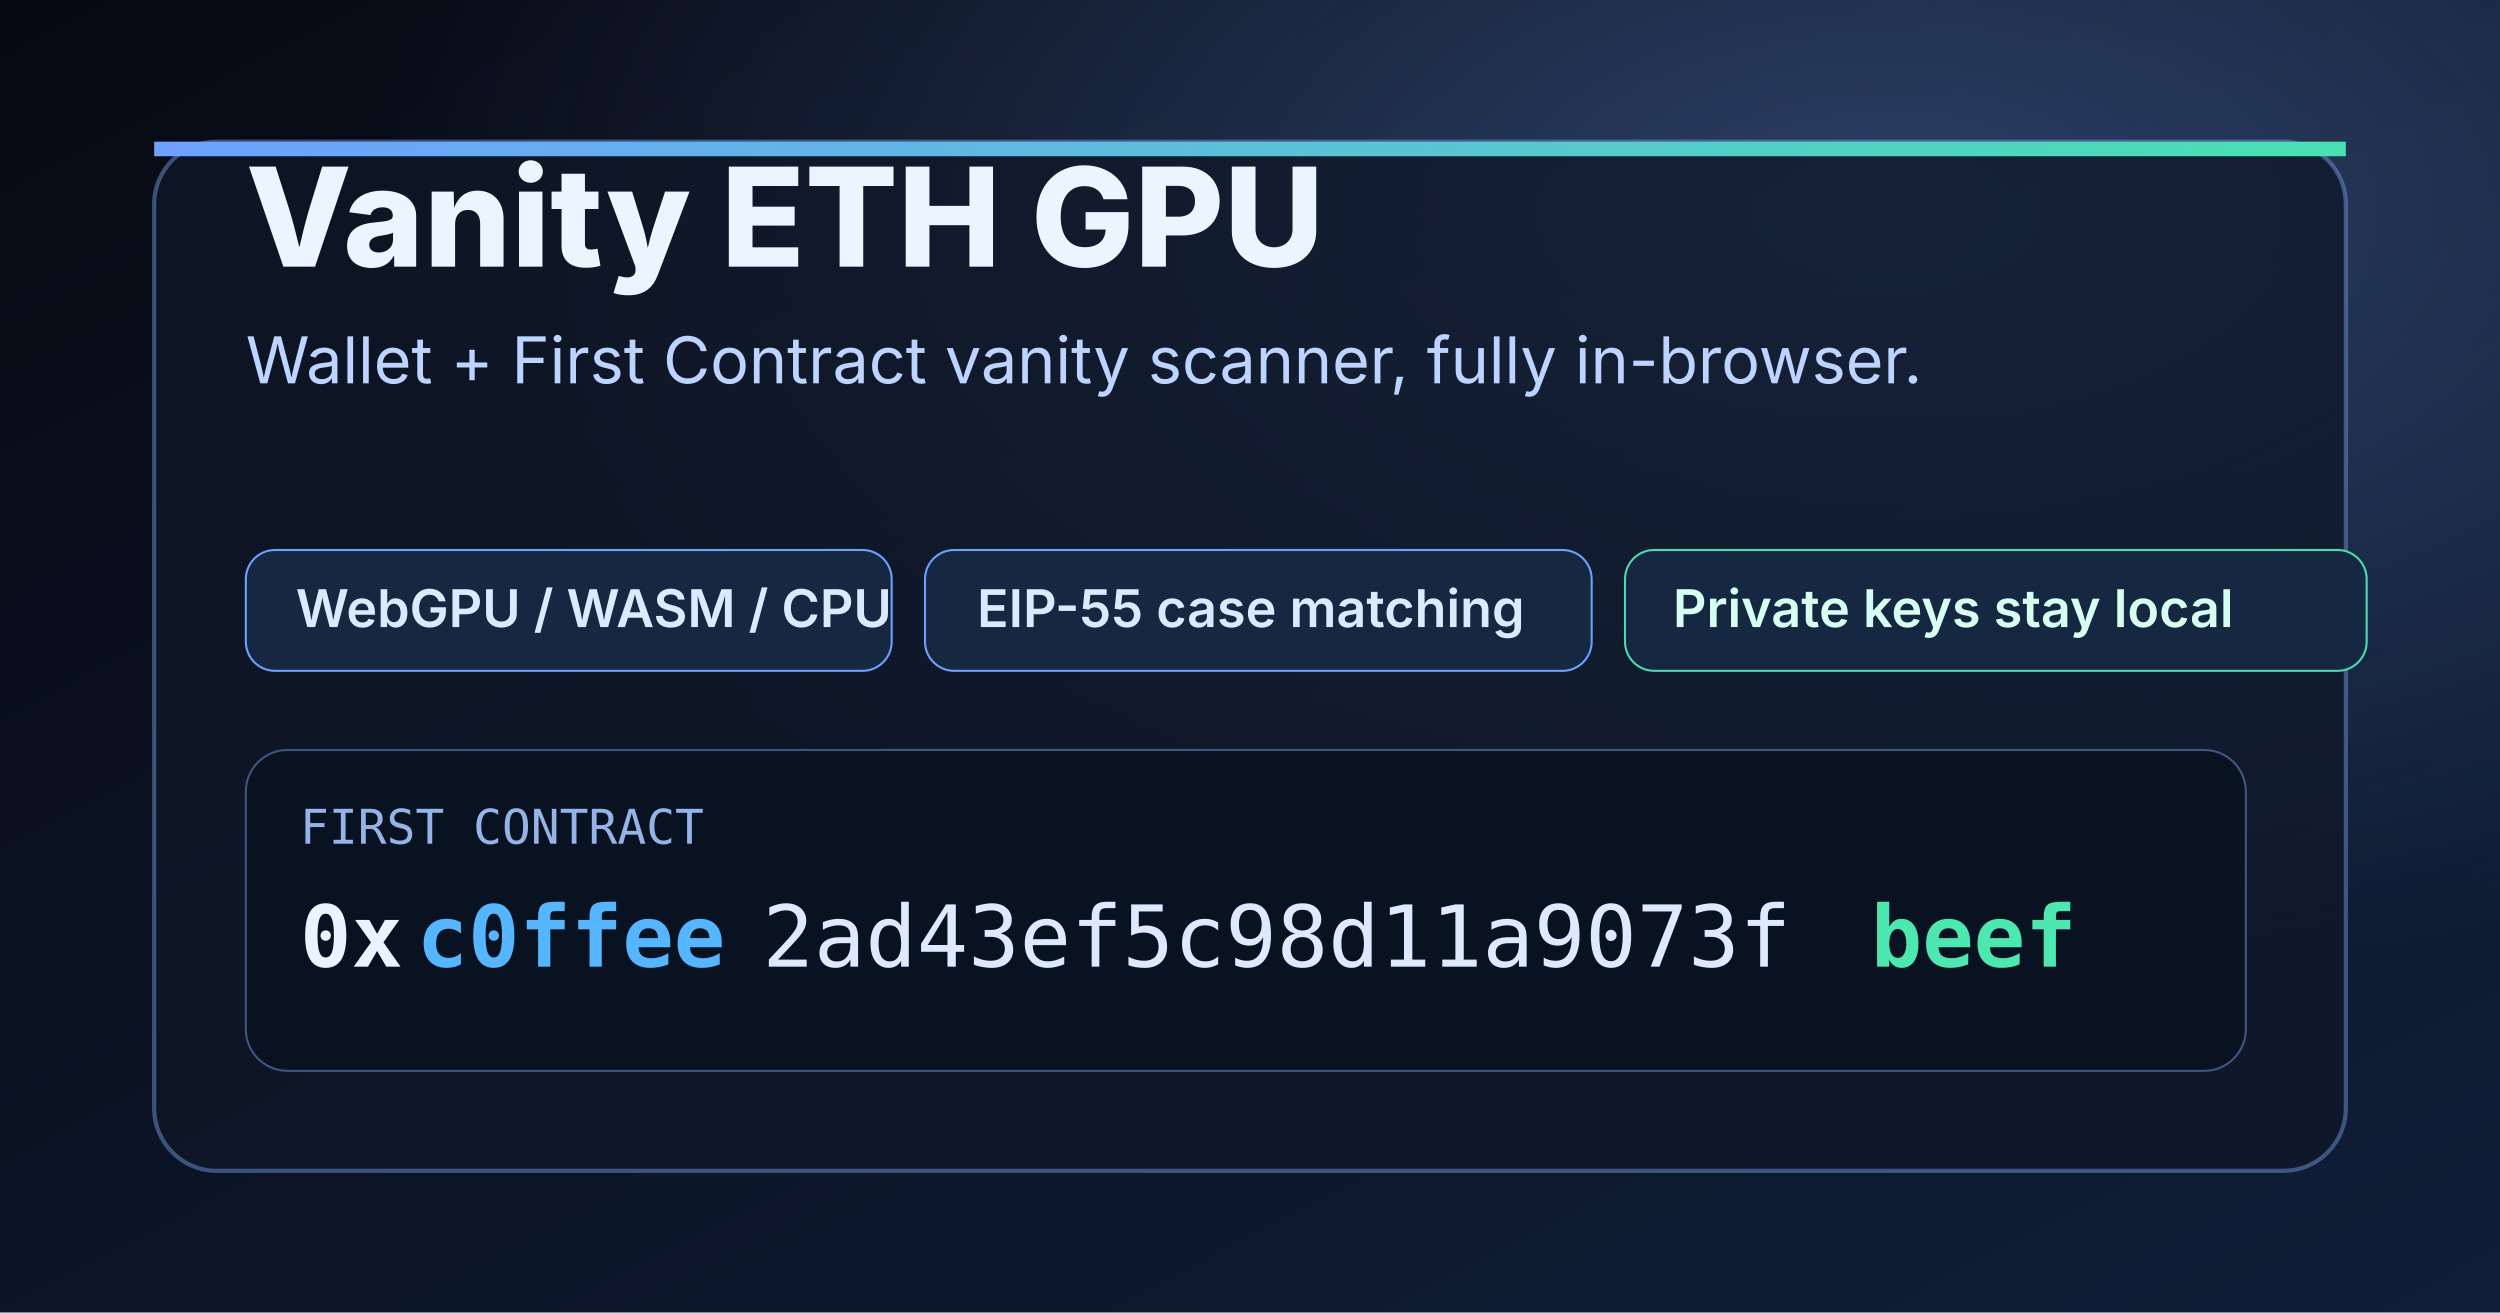
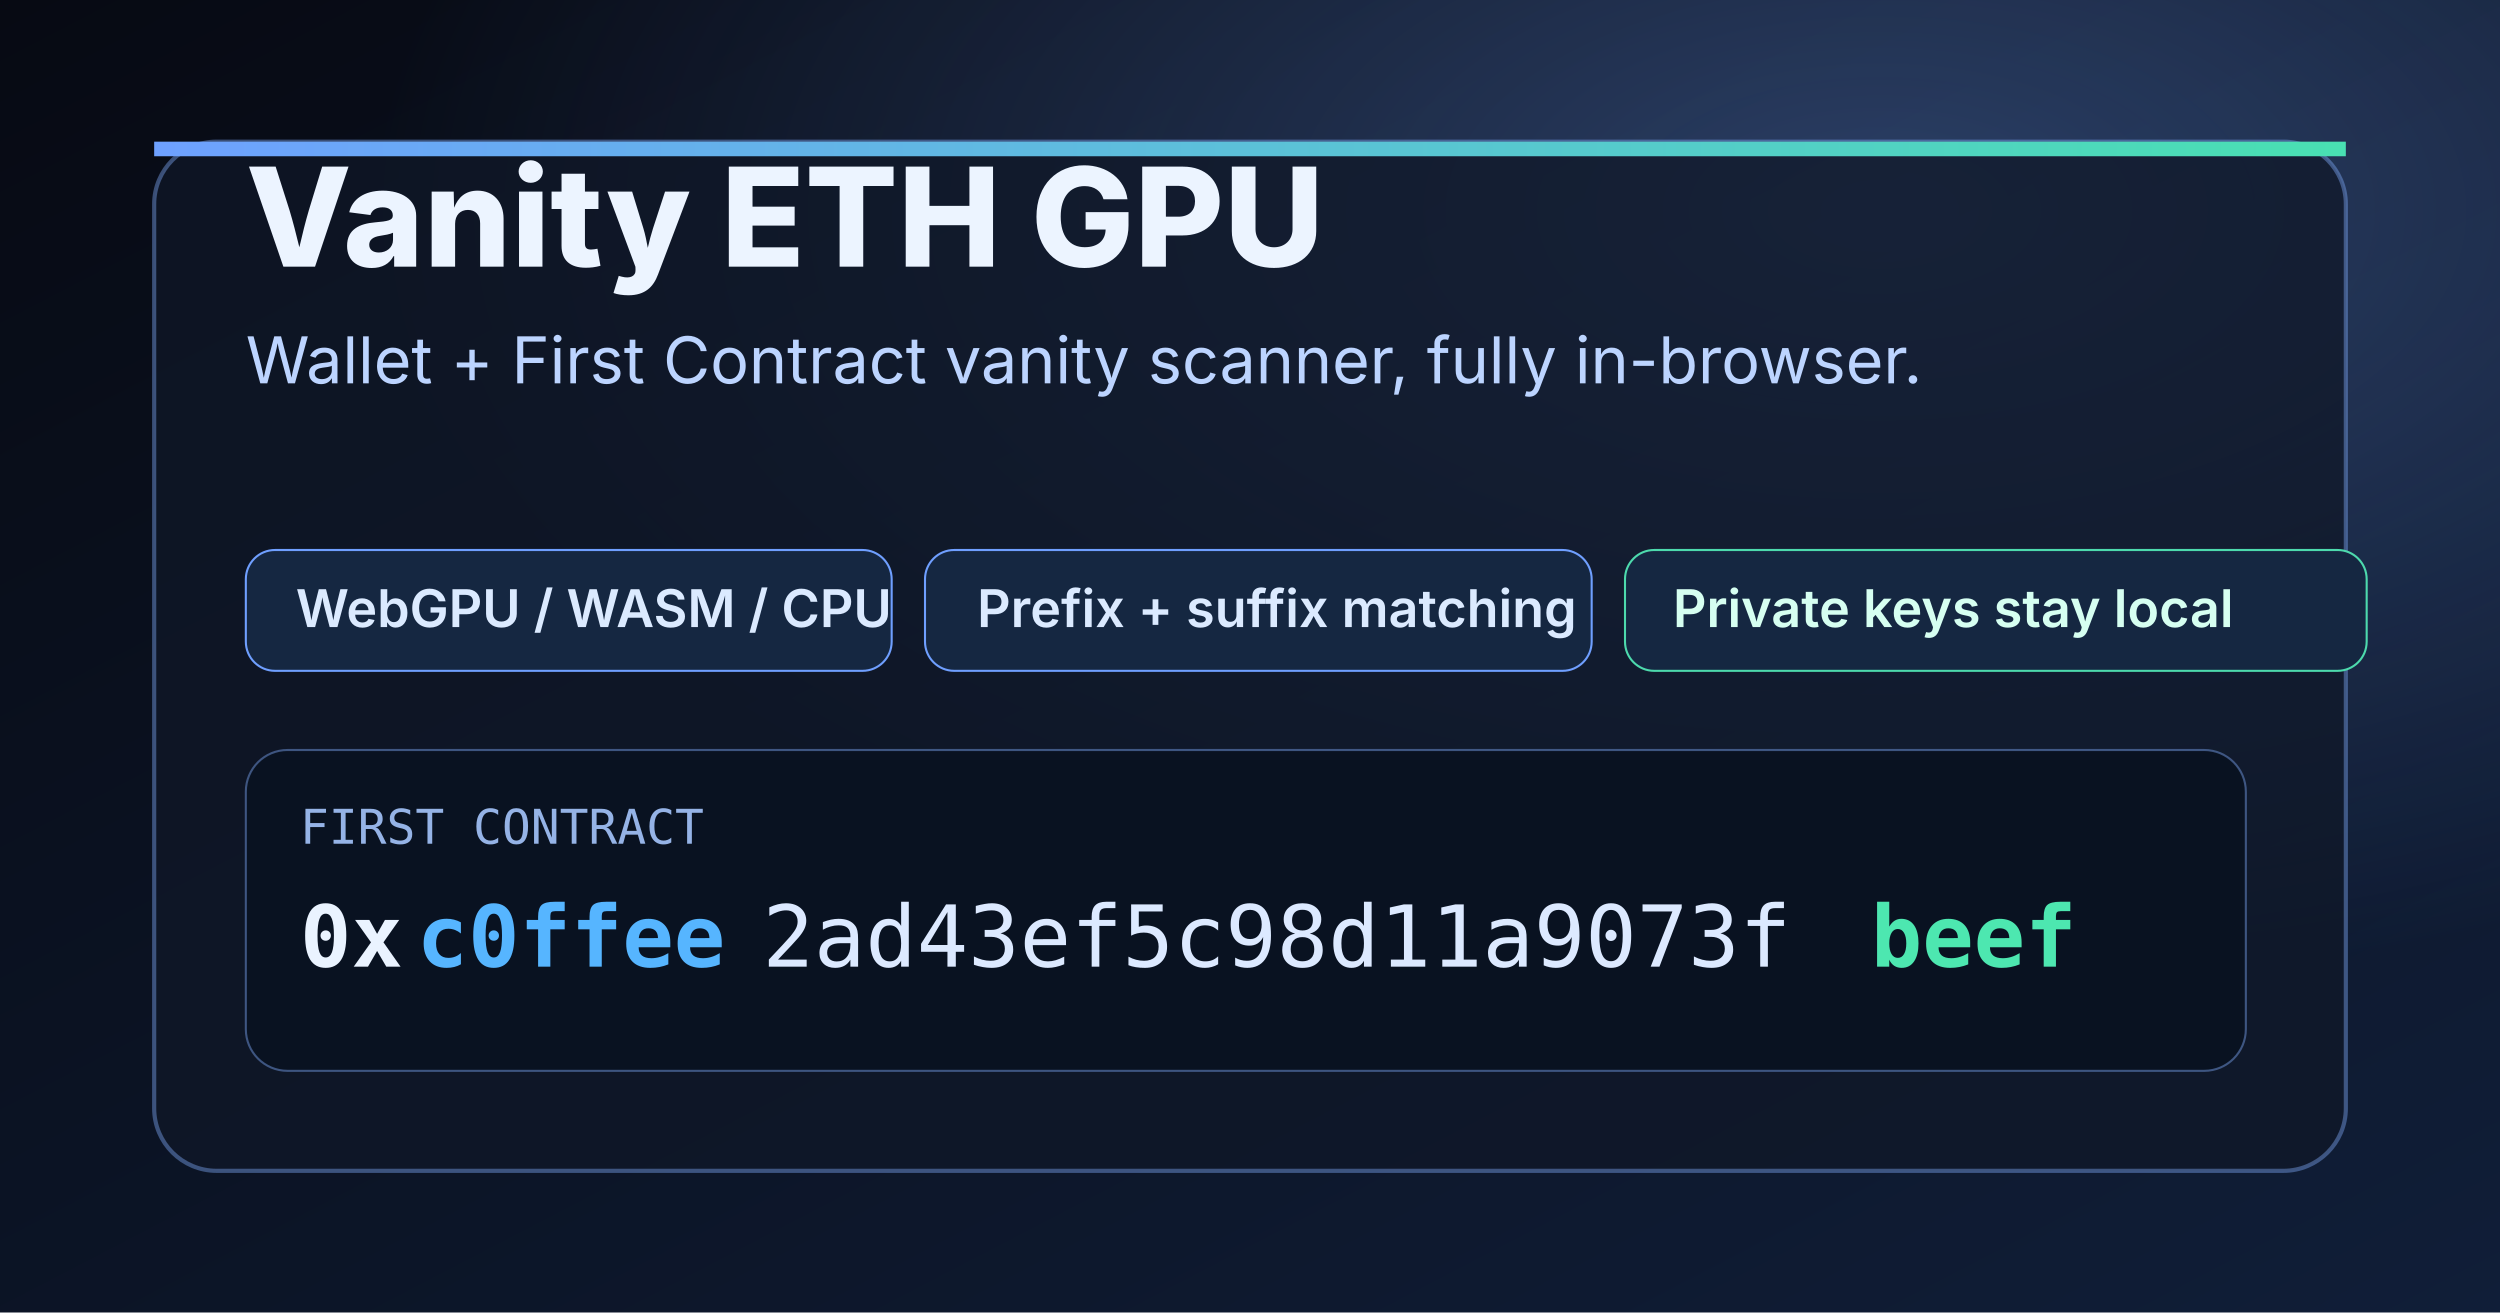
<svg xmlns="http://www.w3.org/2000/svg" width="1200" height="630" viewBox="0 0 1200 630" role="img" aria-labelledby="title desc">
  <defs>
    <linearGradient id="bg" x1="0" y1="0" x2="1" y2="1">
      <stop offset="0%" stop-color="#070A13" />
      <stop offset="100%" stop-color="#101E38" />
    </linearGradient>
    <linearGradient id="accent" x1="0" y1="0" x2="1" y2="0">
      <stop offset="0%" stop-color="#6EA1FF" />
      <stop offset="100%" stop-color="#49E0B2" />
    </linearGradient>
    <radialGradient id="r" cx="75%" cy="16%" r="60%">
      <stop offset="0%" stop-color="#75A6FF" stop-opacity="0.30" />
      <stop offset="100%" stop-color="#75A6FF" stop-opacity="0" />
    </radialGradient>
  </defs>
  <rect width="1200" height="630" fill="url(#bg)" />
  <rect width="1200" height="630" fill="url(#r)" />
  <rect x="74" y="68" width="1052" height="494" rx="30" fill="#0F1728" fill-opacity="0.74" stroke="#80A9F7" stroke-opacity="0.42" stroke-width="2" />
  <rect x="74" y="68" width="1052" height="7" fill="url(#accent)" />
  <g transform="translate(118 128)">
    <text x="0" y="0" fill="#ECF4FF" font-family="'SF Pro Display', 'Inter', 'Segoe UI', sans-serif" font-size="66" font-weight="760">Vanity ETH GPU</text>
    <text x="0" y="56" fill="#BCD4FF" font-family="'SF Pro Display', 'Inter', 'Segoe UI', sans-serif" font-size="31">Wallet + First Contract vanity scanner, fully in-browser.</text>
  </g>
  <g transform="translate(118 264)">
    <rect x="0" y="0" width="310" height="58" rx="14" fill="#152741" stroke="#6F9FFF" />
    <text x="24" y="37" fill="#DBEAFF" font-family="'SF Pro Display', 'Inter', 'Segoe UI', sans-serif" font-size="25" font-weight="600">WebGPU / WASM / CPU</text>
    <rect x="326" y="0" width="320" height="58" rx="14" fill="#152741" stroke="#6F9FFF" />
-     <text x="351" y="37" fill="#DBEAFF" font-family="'SF Pro Display', 'Inter', 'Segoe UI', sans-serif" font-size="25" font-weight="600">EIP-55 case matching</text>
+     <text x="351" y="37" fill="#DBEAFF" font-family="'SF Pro Display', 'Inter', 'Segoe UI', sans-serif" font-size="25" font-weight="600">Prefix + suffix matching</text>
    <rect x="662" y="0" width="356" height="58" rx="14" fill="#152741" stroke="#4DDAAD" />
    <text x="685" y="37" fill="#D6FFF1" font-family="'SF Pro Display', 'Inter', 'Segoe UI', sans-serif" font-size="25" font-weight="600">Private keys stay local</text>
  </g>
  <g transform="translate(118 360)">
    <rect x="0" y="0" width="960" height="154" rx="20" fill="#091221" stroke="#6285C5" stroke-opacity="0.58" />
    <text x="26" y="45" fill="#95B3E6" font-family="ui-monospace, 'SF Mono', Menlo, Monaco, monospace" font-size="23">FIRST CONTRACT</text>
    <text x="26" y="104" fill="#EAF3FF" font-family="ui-monospace, 'SF Mono', Menlo, Monaco, monospace" font-size="41" font-weight="700">0x</text>
    <text x="82" y="104" fill="#56B5FF" font-family="ui-monospace, 'SF Mono', Menlo, Monaco, monospace" font-size="41" font-weight="700">c0ffee</text>
    <text x="248" y="104" fill="#DCE9FF" font-family="ui-monospace, 'SF Mono', Menlo, Monaco, monospace" font-size="41">2ad43ef5c98d11a9073f</text>
    <text x="780" y="104" fill="#4DE7B0" font-family="ui-monospace, 'SF Mono', Menlo, Monaco, monospace" font-size="41" font-weight="700">beef</text>
  </g>
</svg>
